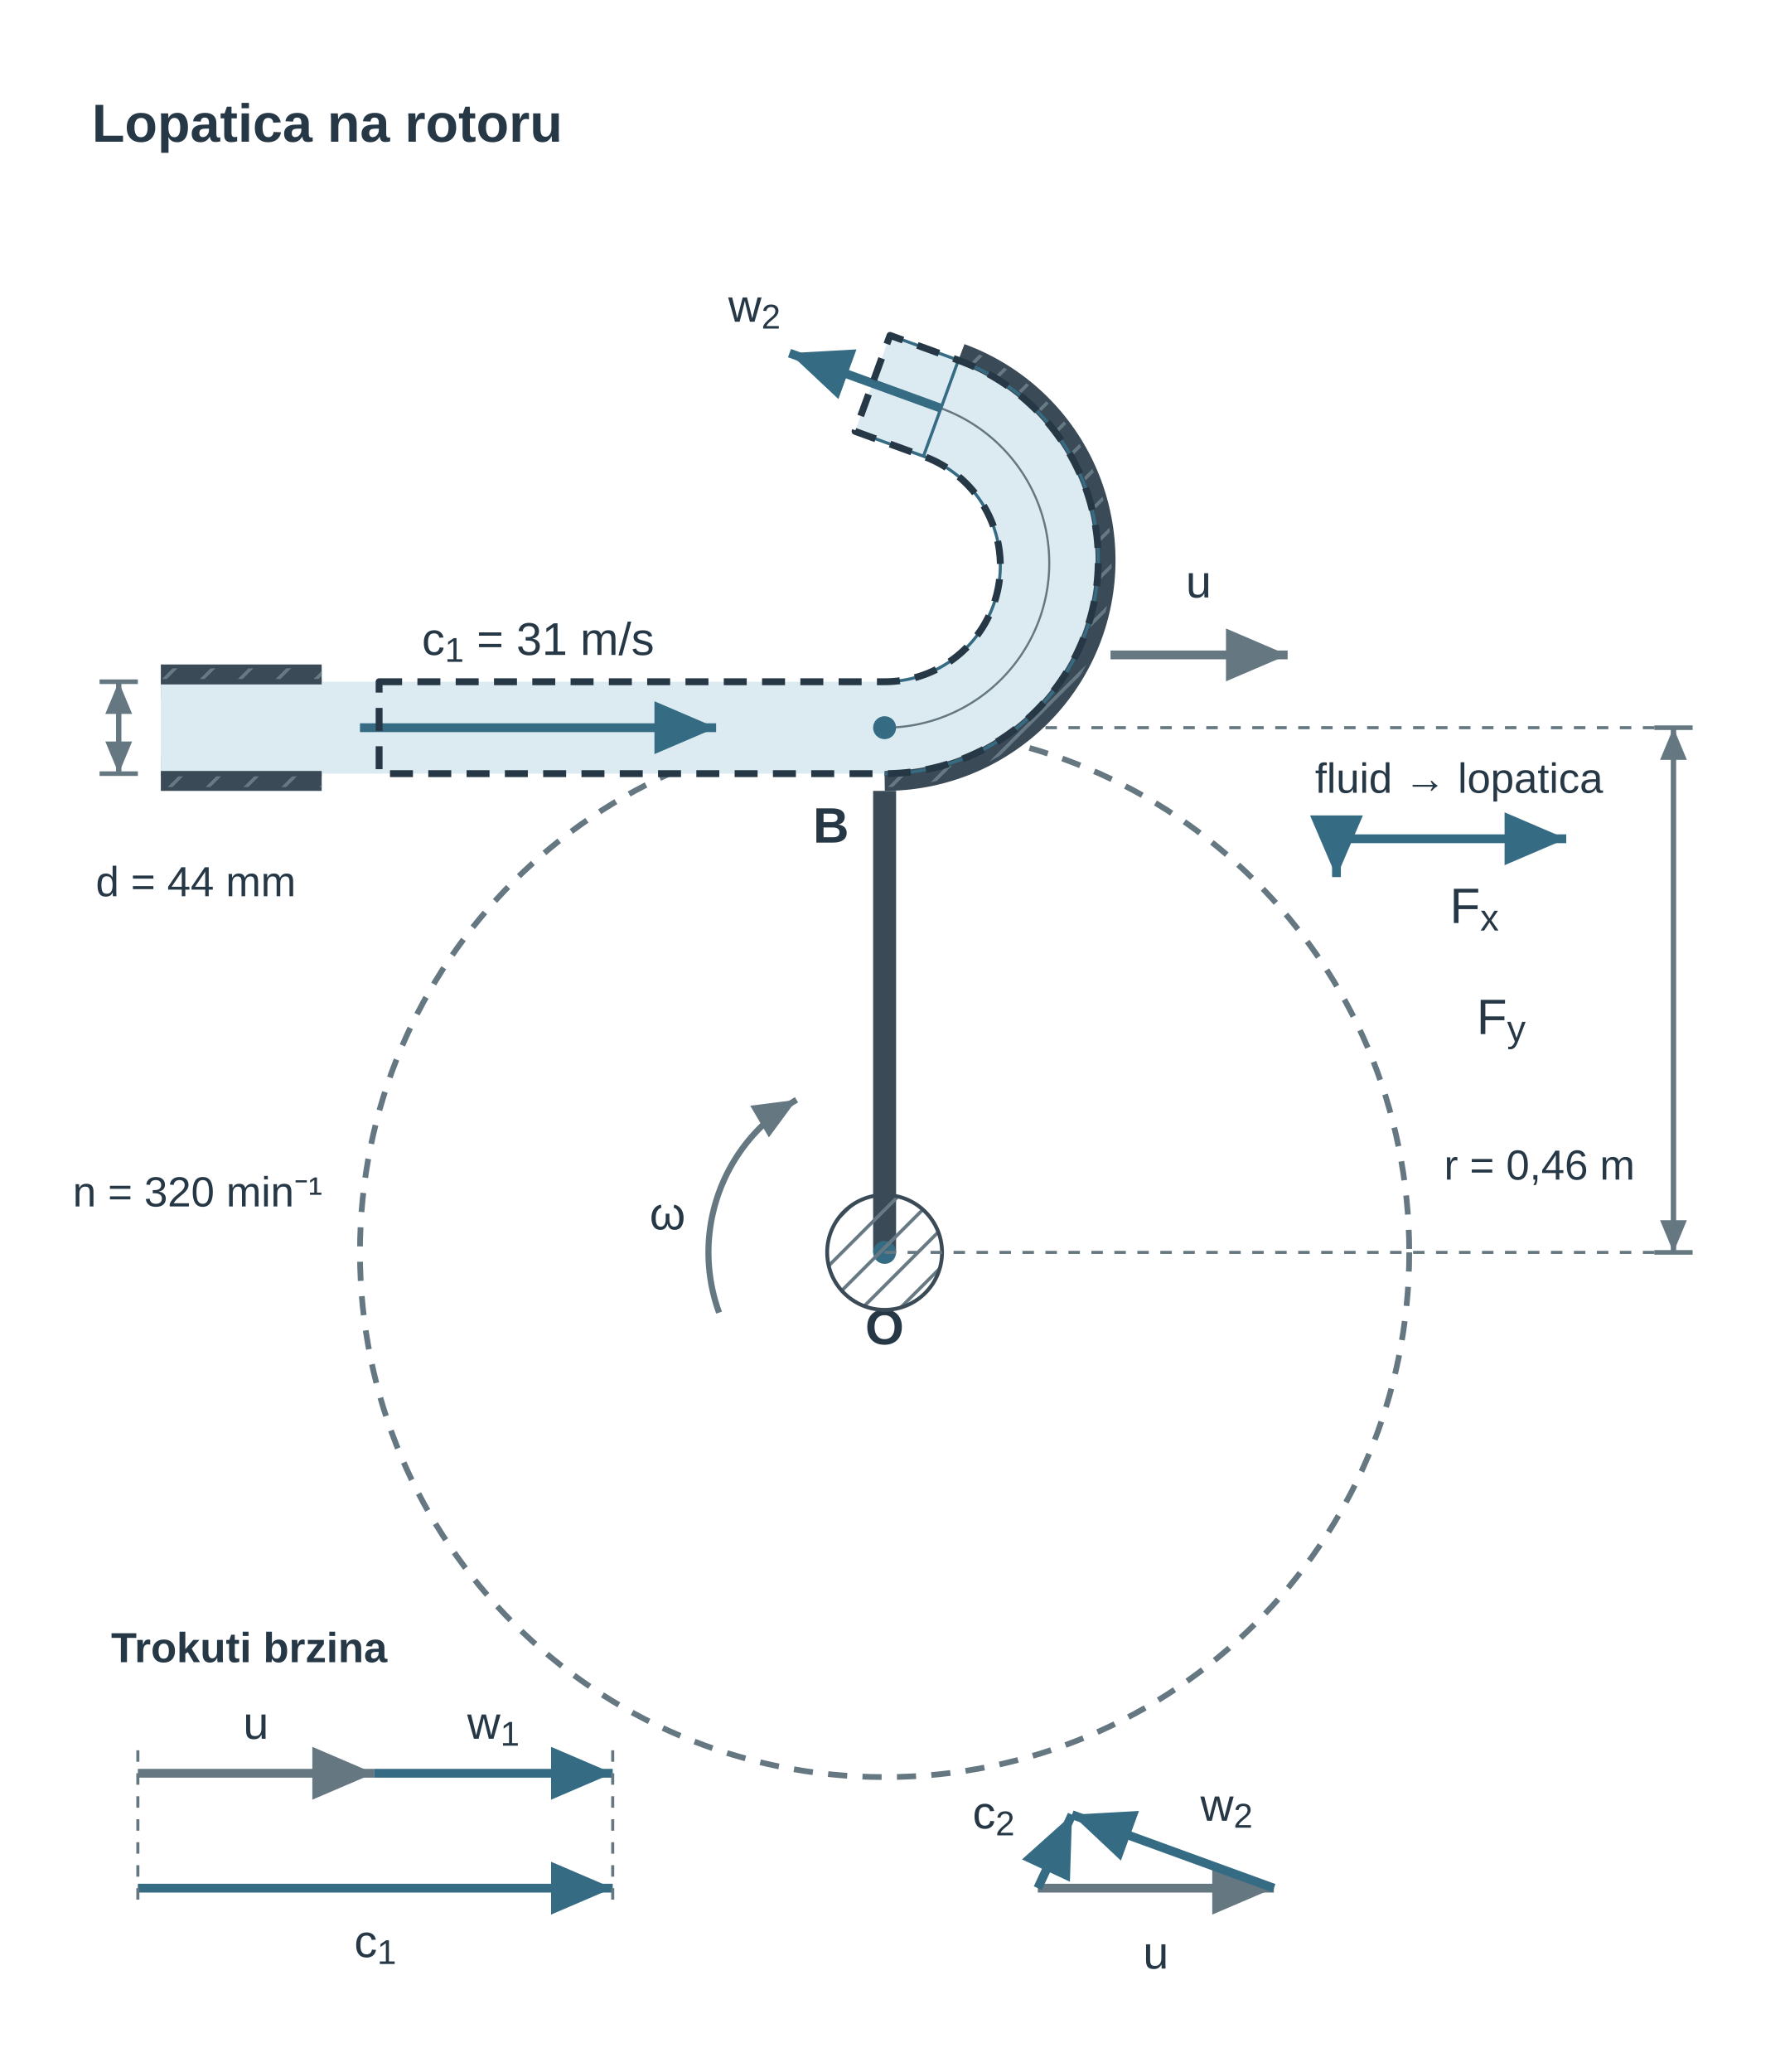
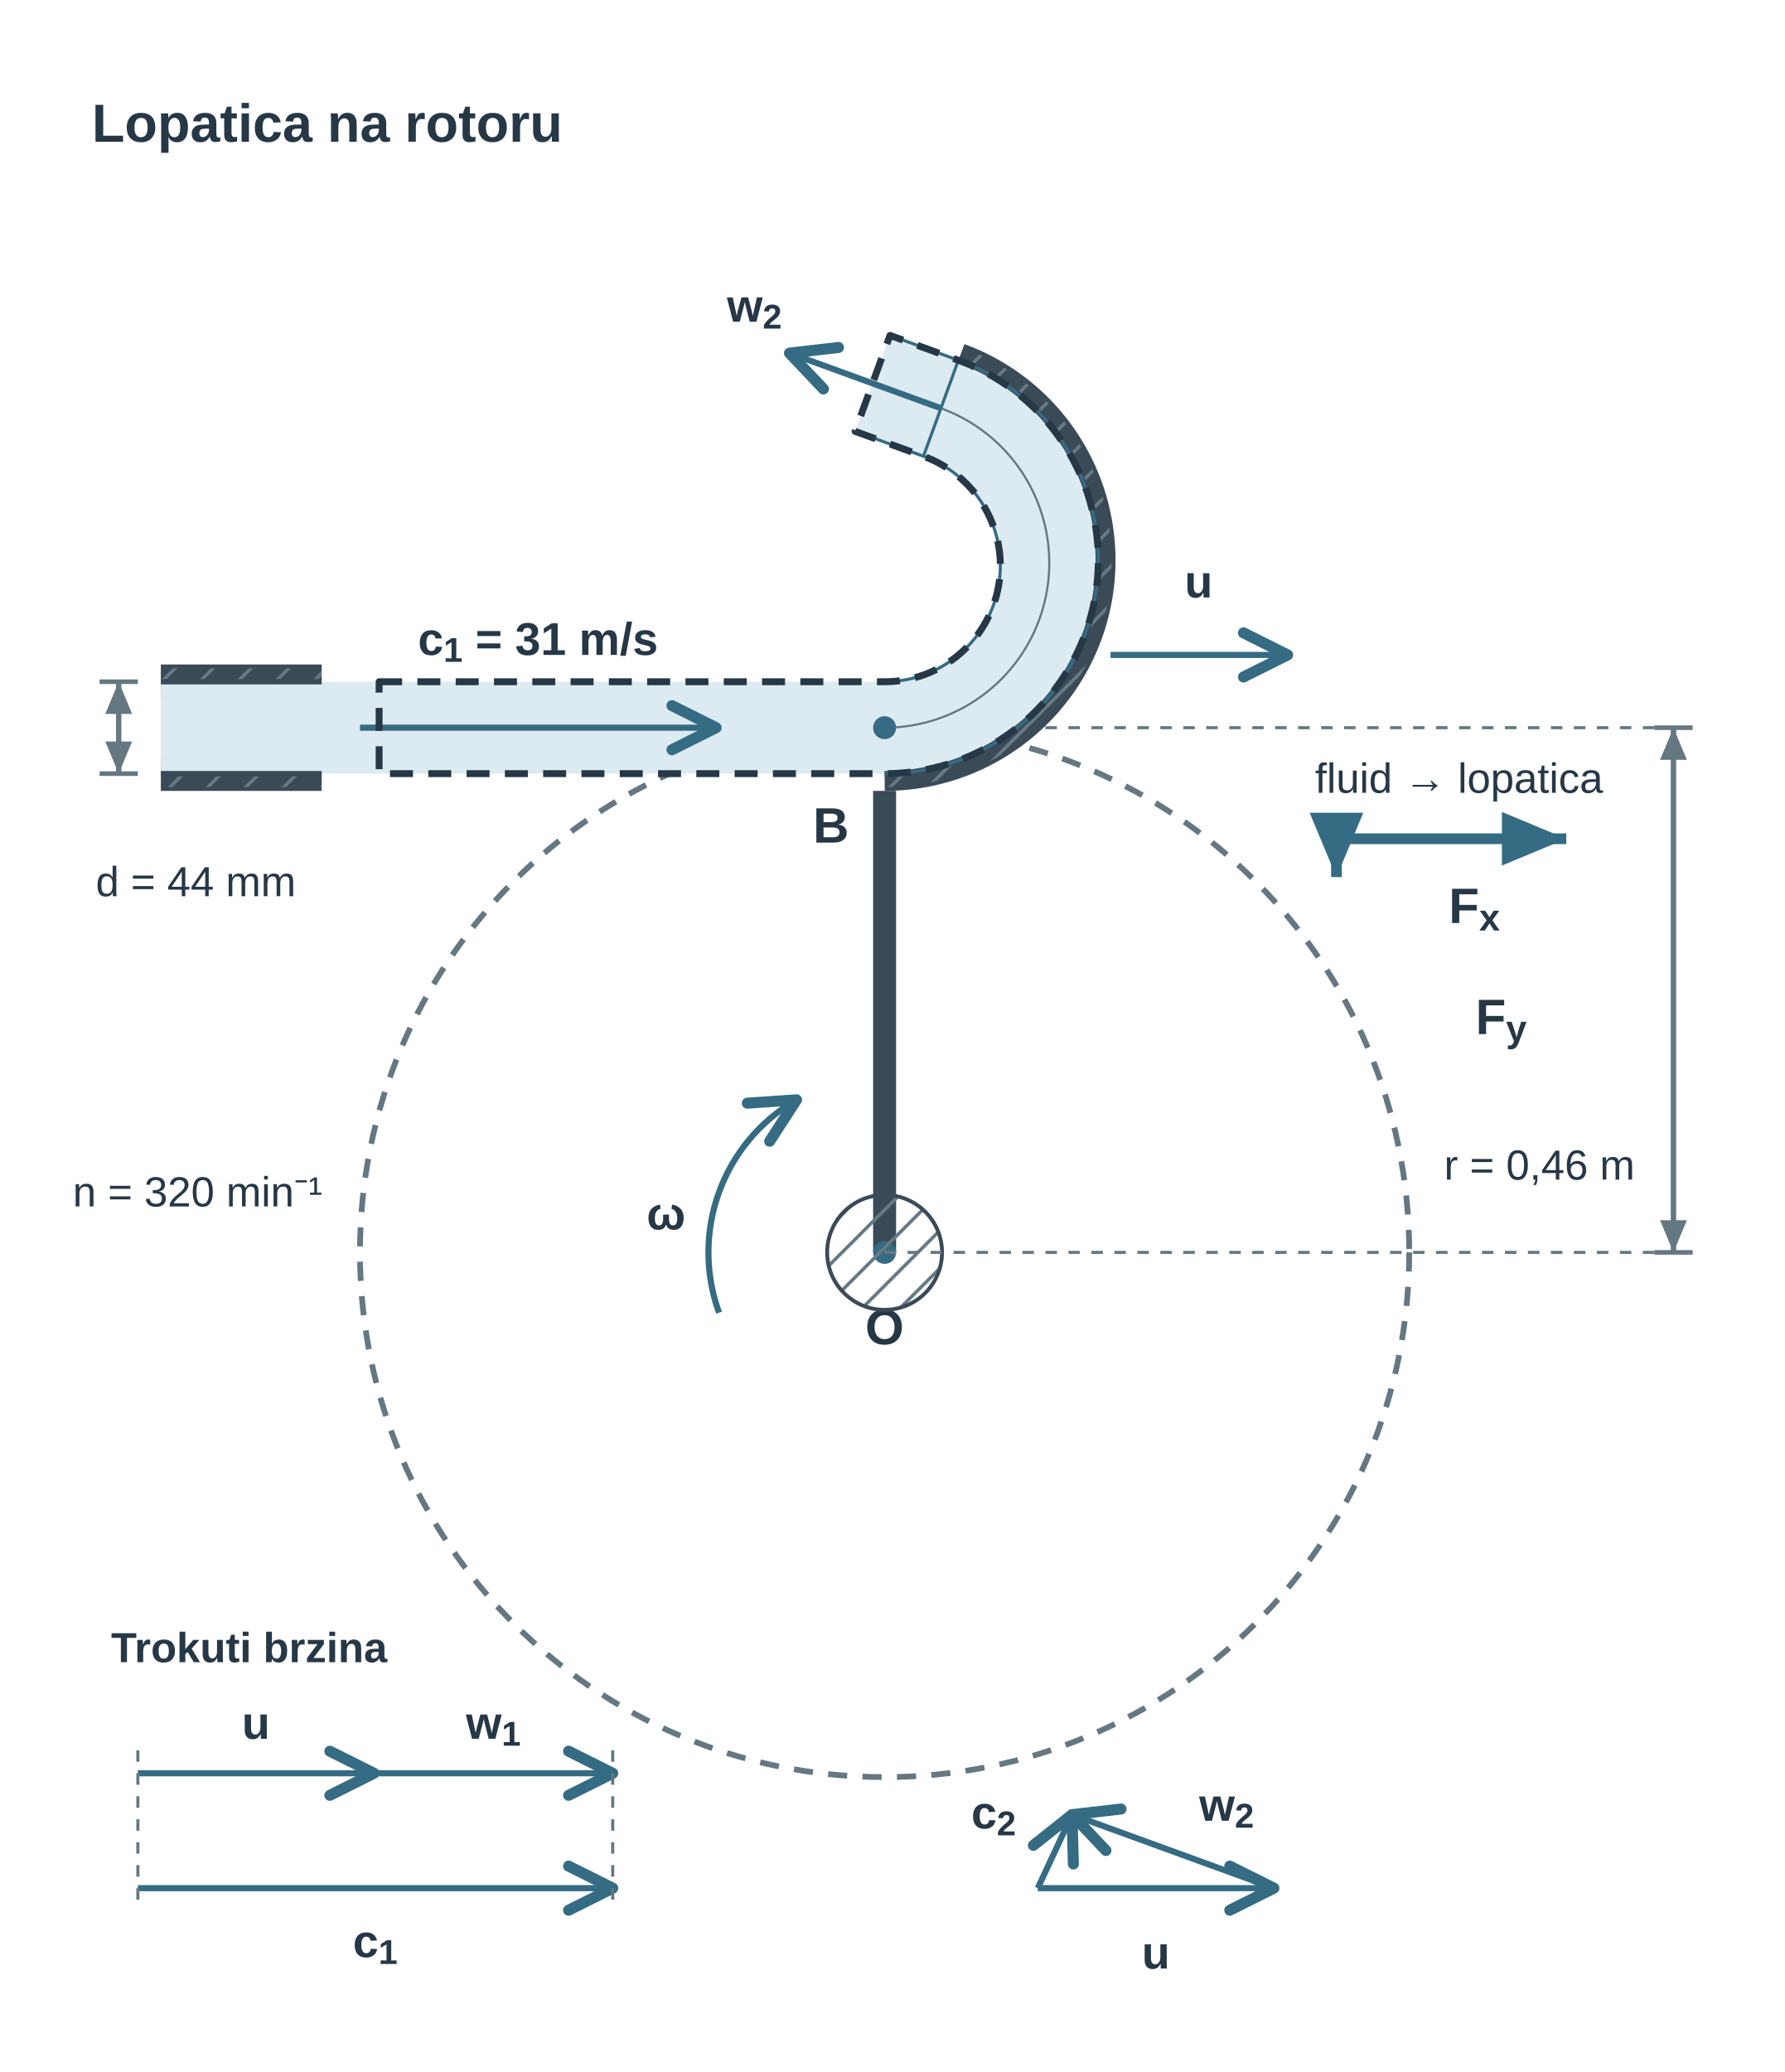
<svg xmlns="http://www.w3.org/2000/svg" viewBox="0 0 466 541" role="img" aria-labelledby="u14p5_title u14p5_desc" preserveAspectRatio="xMidYMid meet" style="display:block;width:100%;max-width:466px;height:auto;">
  <defs>
+     <marker id="u14p5_vopen" viewBox="0 0 10 10" refX="9" refY="5" markerWidth="9" markerHeight="9" orient="auto-start-reverse">
+       <path d="M1,1 L9,5 L1,9" fill="none" stroke="#356b83" stroke-width="2" stroke-linecap="round" stroke-linejoin="round" />
+     </marker>
    <pattern id="u14p5_hatch" width="7" height="7" patternUnits="userSpaceOnUse" patternTransform="rotate(45)">
      <line x1="0" y1="0" x2="0" y2="7" stroke="#657781" stroke-width="1.8" />
    </pattern>
    <marker id="u14p5_v" markerWidth="7" markerHeight="6" refX="7" refY="3" orient="auto">
      <path d="M0 0 L7 3 L0 6 Z" fill="#356b83" />
    </marker>
    <marker id="u14p5_dim" markerWidth="6" markerHeight="5" refX="6" refY="2.5" orient="auto-start-reverse">
      <path d="M0 0 L6 2.5 L0 5 Z" fill="#657781" />
    </marker>
    <marker id="u14p5_dimSmall" markerWidth="3" markerHeight="3" refX="3" refY="1.5" orient="auto-start-reverse">
      <path d="M0 0 L3 1.5 L0 3 Z" fill="#356b83" />
    </marker>
-     <marker id="u14p5_forceMarker" markerWidth="7" markerHeight="6" refX="7" refY="3" orient="auto">
-       <path d="M0 0 L7 3 L0 6 Z" fill="#356b83" />
+     <marker id="u14p5_forceMarker" markerWidth="6" markerHeight="5" refX="6" refY="2.5" orient="auto">
+       <path d="M0 0 L6 2.5 L0 5 Z" fill="#356b83" />
    </marker>
    <marker id="u14p5_pressureMarker" markerWidth="7" markerHeight="6" refX="7" refY="3" orient="auto">
      <path d="M0 0 L7 3 L0 6 Z" fill="#356b83" />
    </marker>
    <marker id="u14p5_reactionMarker" markerWidth="7" markerHeight="6" refX="7" refY="3" orient="auto">
      <path d="M0 0 L7 3 L0 6 Z" fill="#356b83" />
    </marker>
    <marker id="u14p5_axisMarker" markerWidth="7" markerHeight="6" refX="7" refY="3" orient="auto">
      <path d="M0 0 L7 3 L0 6 Z" fill="#3a4a56" />
    </marker>
    <marker id="u14p5_motionMarker" markerWidth="7" markerHeight="6" refX="7" refY="3" orient="auto">
      <path d="M0 0 L7 3 L0 6 Z" fill="#657781" />
    </marker>
  </defs>
  <g id="u14p5_title-scene-1" transform="translate(-11 -7)">
    <g font-family="Arial, Liberation Sans, sans-serif" fill="#3a4a56">
      <text x="35" y="44" font-size="14" fill="#263746" text-anchor="start" font-weight="700">Lopatica na rotoru</text>
      <circle id="u14p5_orbit" cx="242" cy="334" r="137" fill="none" stroke="#657781" stroke-width="1.5" stroke-dasharray="5 4" />
      <line id="u14p5_spoke" x1="242" y1="334" x2="242" y2="213.5" stroke="#3a4a56" stroke-width="6" />
      <path id="u14p5_flowouter0" d="M53 185.0 H95" fill="none" stroke="#3a4a56" stroke-width="9" stroke-linecap="butt" stroke-linejoin="round" />
      <path d="M53 185.0 H95" fill="none" stroke="url(#u14p5_hatch)" stroke-width="7" stroke-linecap="butt" stroke-linejoin="round" />
      <path id="u14p5_flowouter1" d="M53 209.0 H95" fill="none" stroke="#3a4a56" stroke-width="9" stroke-linecap="butt" stroke-linejoin="round" />
      <path d="M53 209.0 H95" fill="none" stroke="url(#u14p5_hatch)" stroke-width="7" stroke-linecap="butt" stroke-linejoin="round" />
      <path id="u14p5_flowouter2" d="M242 209 L243.28 208.985 L244.559 208.942 L245.837 208.868 L247.113 208.766 L248.386 208.635 L249.656 208.474 L250.922 208.285 L252.183 208.066 L253.44 207.819 L254.69 207.543 L255.934 207.238 L257.17 206.905 L258.399 206.544 L259.619 206.154 L260.831 205.737 L262.032 205.292 L263.223 204.819 L264.403 204.319 L265.572 203.792 L266.728 203.238 L267.872 202.658 L269.002 202.051 L270.118 201.418 L271.219 200.76 L272.305 200.077 L273.375 199.368 L274.429 198.635 L275.466 197.878 L276.486 197.097 L277.487 196.292 L278.47 195.464 L279.434 194.614 L280.378 193.741 L281.302 192.847 L282.205 191.931 L283.087 190.995 L283.947 190.038 L284.786 189.061 L285.601 188.065 L286.394 187.05 L287.163 186.017 L287.909 184.966 L288.629 183.897 L289.326 182.812 L289.997 181.711 L290.642 180.594 L291.262 179.462 L291.856 178.316 L292.422 177.156 L292.962 175.983 L293.475 174.797 L293.96 173.6 L294.418 172.391 L294.847 171.171 L295.248 169.942 L295.621 168.703 L295.965 167.455 L296.279 166.199 L296.565 164.936 L296.821 163.666 L297.048 162.391 L297.244 161.11 L297.411 159.824 L297.548 158.534 L297.655 157.242 L297.732 155.946 L297.779 154.649 L297.795 153.351 L297.782 152.052 L297.737 150.754 L297.663 149.456 L297.558 148.161 L297.423 146.867 L297.258 145.577 L297.062 144.291 L296.836 143.009 L296.581 141.733 L296.295 140.463 L295.98 139.199 L295.636 137.943 L295.261 136.694 L294.858 135.455 L294.426 134.225 L293.964 133.005 L293.474 131.796 L292.956 130.599 L292.41 129.413 L291.836 128.241 L291.234 127.082 L290.606 125.938 L289.95 124.808 L289.268 123.693 L288.56 122.595 L287.826 121.514 L287.066 120.449 L286.282 119.403 L285.473 118.375 L284.64 117.367 L283.783 116.378 L282.904 115.409 L282.001 114.462 L281.076 113.535 L280.13 112.631 L279.162 111.749 L278.174 110.89 L277.165 110.054 L276.137 109.243 L275.09 108.456 L274.025 107.693 L272.941 106.956 L271.841 106.245 L270.724 105.56 L269.591 104.901 L268.442 104.269 L267.279 103.665 L266.102 103.088 L264.912 102.539 L263.709 102.019 L262.494 101.527 L261.267 101.064" fill="none" stroke="#3a4a56" stroke-width="9" stroke-linecap="butt" stroke-linejoin="round" />
      <path d="M242 209 L243.28 208.985 L244.559 208.942 L245.837 208.868 L247.113 208.766 L248.386 208.635 L249.656 208.474 L250.922 208.285 L252.183 208.066 L253.44 207.819 L254.69 207.543 L255.934 207.238 L257.17 206.905 L258.399 206.544 L259.619 206.154 L260.831 205.737 L262.032 205.292 L263.223 204.819 L264.403 204.319 L265.572 203.792 L266.728 203.238 L267.872 202.658 L269.002 202.051 L270.118 201.418 L271.219 200.76 L272.305 200.077 L273.375 199.368 L274.429 198.635 L275.466 197.878 L276.486 197.097 L277.487 196.292 L278.47 195.464 L279.434 194.614 L280.378 193.741 L281.302 192.847 L282.205 191.931 L283.087 190.995 L283.947 190.038 L284.786 189.061 L285.601 188.065 L286.394 187.05 L287.163 186.017 L287.909 184.966 L288.629 183.897 L289.326 182.812 L289.997 181.711 L290.642 180.594 L291.262 179.462 L291.856 178.316 L292.422 177.156 L292.962 175.983 L293.475 174.797 L293.96 173.6 L294.418 172.391 L294.847 171.171 L295.248 169.942 L295.621 168.703 L295.965 167.455 L296.279 166.199 L296.565 164.936 L296.821 163.666 L297.048 162.391 L297.244 161.11 L297.411 159.824 L297.548 158.534 L297.655 157.242 L297.732 155.946 L297.779 154.649 L297.795 153.351 L297.782 152.052 L297.737 150.754 L297.663 149.456 L297.558 148.161 L297.423 146.867 L297.258 145.577 L297.062 144.291 L296.836 143.009 L296.581 141.733 L296.295 140.463 L295.98 139.199 L295.636 137.943 L295.261 136.694 L294.858 135.455 L294.426 134.225 L293.964 133.005 L293.474 131.796 L292.956 130.599 L292.41 129.413 L291.836 128.241 L291.234 127.082 L290.606 125.938 L289.95 124.808 L289.268 123.693 L288.56 122.595 L287.826 121.514 L287.066 120.449 L286.282 119.403 L285.473 118.375 L284.64 117.367 L283.783 116.378 L282.904 115.409 L282.001 114.462 L281.076 113.535 L280.13 112.631 L279.162 111.749 L278.174 110.89 L277.165 110.054 L276.137 109.243 L275.09 108.456 L274.025 107.693 L272.941 106.956 L271.841 106.245 L270.724 105.56 L269.591 104.901 L268.442 104.269 L267.279 103.665 L266.102 103.088 L264.912 102.539 L263.709 102.019 L262.494 101.527 L261.267 101.064" fill="none" stroke="url(#u14p5_hatch)" stroke-width="7" stroke-linecap="butt" stroke-linejoin="round" />
      <path id="u14p5_flowfluid" d="M53 185 L242 185 L242.721 184.991 L243.442 184.965 L244.162 184.922 L244.881 184.861 L245.598 184.784 L246.313 184.689 L247.025 184.577 L247.735 184.448 L248.441 184.302 L249.143 184.139 L249.841 183.959 L250.534 183.763 L251.223 183.551 L251.906 183.322 L252.583 183.077 L253.254 182.816 L253.918 182.539 L254.576 182.246 L255.226 181.938 L255.868 181.614 L256.503 181.276 L257.129 180.922 L257.746 180.554 L258.354 180.172 L258.953 179.775 L259.541 179.365 L260.12 178.94 L260.688 178.503 L261.246 178.052 L261.793 177.588 L262.328 177.111 L262.851 176.623 L263.363 176.122 L263.862 175.609 L264.349 175.085 L264.823 174.55 L265.285 174.005 L265.733 173.448 L266.168 172.882 L266.589 172.305 L266.996 171.72 L267.389 171.125 L267.767 170.521 L268.132 169.909 L268.481 169.289 L268.816 168.661 L269.136 168.026 L269.441 167.384 L269.73 166.735 L270.004 166.08 L270.263 165.419 L270.505 164.752 L270.732 164.081 L270.944 163.404 L271.139 162.724 L271.318 162.039 L271.481 161.35 L271.628 160.659 L271.758 159.964 L271.873 159.267 L271.971 158.568 L272.052 157.868 L272.117 157.165 L272.166 156.462 L272.199 155.759 L272.215 155.055 L272.215 154.352 L272.199 153.649 L272.166 152.947 L272.117 152.246 L272.052 151.547 L271.971 150.85 L271.874 150.155 L271.76 149.464 L271.631 148.775 L271.487 148.09 L271.326 147.409 L271.15 146.732 L270.958 146.06 L270.752 145.392 L270.529 144.73 L270.292 144.074 L270.04 143.423 L269.773 142.779 L269.492 142.141 L269.196 141.51 L268.886 140.887 L268.562 140.271 L268.224 139.663 L267.873 139.062 L267.507 138.471 L267.129 137.888 L266.737 137.314 L266.333 136.75 L265.916 136.195 L265.487 135.65 L265.045 135.115 L264.592 134.591 L264.127 134.077 L263.651 133.574 L263.163 133.082 L262.664 132.601 L262.155 132.132 L261.636 131.675 L261.106 131.23 L260.567 130.797 L260.018 130.377 L259.46 129.969 L258.892 129.574 L258.317 129.192 L257.732 128.823 L257.14 128.468 L256.54 128.126 L255.932 127.797 L255.317 127.483 L254.696 127.182 L254.068 126.896 L253.433 126.624 L252.793 126.366 L252.147 126.122 L234.292 119.624 L243.413 94.566 L261.267 101.064 L262.494 101.527 L263.709 102.019 L264.912 102.539 L266.102 103.088 L267.279 103.665 L268.442 104.269 L269.591 104.901 L270.724 105.56 L271.841 106.245 L272.941 106.956 L274.025 107.693 L275.09 108.456 L276.137 109.243 L277.165 110.054 L278.174 110.89 L279.162 111.749 L280.13 112.631 L281.076 113.535 L282.001 114.462 L282.904 115.409 L283.783 116.378 L284.64 117.367 L285.473 118.375 L286.282 119.403 L287.066 120.449 L287.826 121.514 L288.56 122.595 L289.268 123.693 L289.95 124.808 L290.606 125.938 L291.234 127.082 L291.836 128.241 L292.41 129.413 L292.956 130.599 L293.474 131.796 L293.964 133.005 L294.426 134.225 L294.858 135.455 L295.261 136.694 L295.636 137.943 L295.98 139.199 L296.295 140.463 L296.581 141.733 L296.836 143.009 L297.062 144.291 L297.258 145.577 L297.423 146.867 L297.558 148.161 L297.663 149.456 L297.737 150.754 L297.782 152.052 L297.795 153.351 L297.779 154.649 L297.732 155.946 L297.655 157.242 L297.548 158.534 L297.411 159.824 L297.244 161.11 L297.048 162.391 L296.821 163.666 L296.565 164.936 L296.279 166.199 L295.965 167.455 L295.621 168.703 L295.248 169.942 L294.847 171.171 L294.418 172.391 L293.96 173.6 L293.475 174.797 L292.962 175.983 L292.422 177.156 L291.856 178.316 L291.262 179.462 L290.642 180.594 L289.997 181.711 L289.326 182.812 L288.629 183.897 L287.909 184.966 L287.163 186.017 L286.394 187.05 L285.601 188.065 L284.786 189.061 L283.947 190.038 L283.087 190.995 L282.205 191.931 L281.302 192.847 L280.378 193.741 L279.434 194.614 L278.47 195.464 L277.487 196.292 L276.486 197.097 L275.466 197.878 L274.429 198.635 L273.375 199.368 L272.305 200.077 L271.219 200.76 L270.118 201.418 L269.002 202.051 L267.872 202.658 L266.728 203.238 L265.572 203.792 L264.403 204.319 L263.223 204.819 L262.032 205.292 L260.831 205.737 L259.619 206.154 L258.399 206.544 L257.17 206.905 L255.934 207.238 L254.69 207.543 L253.44 207.819 L252.183 208.066 L250.922 208.285 L249.656 208.474 L248.386 208.635 L247.113 208.766 L245.837 208.868 L244.559 208.942 L243.28 208.985 L242 209 L53 209 Z" fill="#dcebf1" stroke="none" stroke-width="1.8" />
      <path id="u14p5_flowwall0" d="M53 185.0 H95" fill="none" stroke="#3a4a56" stroke-width="1.4" />
      <path id="u14p5_flowwall1" d="M53 209.0 H95" fill="none" stroke="#3a4a56" stroke-width="1.4" />
      <path id="u14p5_flowwall2" d="M242 209 L243.28 208.985 L244.559 208.942 L245.837 208.868 L247.113 208.766 L248.386 208.635 L249.656 208.474 L250.922 208.285 L252.183 208.066 L253.44 207.819 L254.69 207.543 L255.934 207.238 L257.17 206.905 L258.399 206.544 L259.619 206.154 L260.831 205.737 L262.032 205.292 L263.223 204.819 L264.403 204.319 L265.572 203.792 L266.728 203.238 L267.872 202.658 L269.002 202.051 L270.118 201.418 L271.219 200.76 L272.305 200.077 L273.375 199.368 L274.429 198.635 L275.466 197.878 L276.486 197.097 L277.487 196.292 L278.47 195.464 L279.434 194.614 L280.378 193.741 L281.302 192.847 L282.205 191.931 L283.087 190.995 L283.947 190.038 L284.786 189.061 L285.601 188.065 L286.394 187.05 L287.163 186.017 L287.909 184.966 L288.629 183.897 L289.326 182.812 L289.997 181.711 L290.642 180.594 L291.262 179.462 L291.856 178.316 L292.422 177.156 L292.962 175.983 L293.475 174.797 L293.96 173.6 L294.418 172.391 L294.847 171.171 L295.248 169.942 L295.621 168.703 L295.965 167.455 L296.279 166.199 L296.565 164.936 L296.821 163.666 L297.048 162.391 L297.244 161.11 L297.411 159.824 L297.548 158.534 L297.655 157.242 L297.732 155.946 L297.779 154.649 L297.795 153.351 L297.782 152.052 L297.737 150.754 L297.663 149.456 L297.558 148.161 L297.423 146.867 L297.258 145.577 L297.062 144.291 L296.836 143.009 L296.581 141.733 L296.295 140.463 L295.98 139.199 L295.636 137.943 L295.261 136.694 L294.858 135.455 L294.426 134.225 L293.964 133.005 L293.474 131.796 L292.956 130.599 L292.41 129.413 L291.836 128.241 L291.234 127.082 L290.606 125.938 L289.95 124.808 L289.268 123.693 L288.56 122.595 L287.826 121.514 L287.066 120.449 L286.282 119.403 L285.473 118.375 L284.64 117.367 L283.783 116.378 L282.904 115.409 L282.001 114.462 L281.076 113.535 L280.13 112.631 L279.162 111.749 L278.174 110.89 L277.165 110.054 L276.137 109.243 L275.09 108.456 L274.025 107.693 L272.941 106.956 L271.841 106.245 L270.724 105.56 L269.591 104.901 L268.442 104.269 L267.279 103.665 L266.102 103.088 L264.912 102.539 L263.709 102.019 L262.494 101.527 L261.267 101.064" fill="none" stroke="#3a4a56" stroke-width="1.4" />
      <path id="u14p5_flowfreeEdge" d="M242 185 L242.721 184.991 L243.442 184.965 L244.162 184.922 L244.881 184.861 L245.598 184.784 L246.313 184.689 L247.025 184.577 L247.735 184.448 L248.441 184.302 L249.143 184.139 L249.841 183.959 L250.534 183.763 L251.223 183.551 L251.906 183.322 L252.583 183.077 L253.254 182.816 L253.918 182.539 L254.576 182.246 L255.226 181.938 L255.868 181.614 L256.503 181.276 L257.129 180.922 L257.746 180.554 L258.354 180.172 L258.953 179.775 L259.541 179.365 L260.12 178.94 L260.688 178.503 L261.246 178.052 L261.793 177.588 L262.328 177.111 L262.851 176.623 L263.363 176.122 L263.862 175.609 L264.349 175.085 L264.823 174.55 L265.285 174.005 L265.733 173.448 L266.168 172.882 L266.589 172.305 L266.996 171.72 L267.389 171.125 L267.767 170.521 L268.132 169.909 L268.481 169.289 L268.816 168.661 L269.136 168.026 L269.441 167.384 L269.73 166.735 L270.004 166.08 L270.263 165.419 L270.505 164.752 L270.732 164.081 L270.944 163.404 L271.139 162.724 L271.318 162.039 L271.481 161.35 L271.628 160.659 L271.758 159.964 L271.873 159.267 L271.971 158.568 L272.052 157.868 L272.117 157.165 L272.166 156.462 L272.199 155.759 L272.215 155.055 L272.215 154.352 L272.199 153.649 L272.166 152.947 L272.117 152.246 L272.052 151.547 L271.971 150.85 L271.874 150.155 L271.76 149.464 L271.631 148.775 L271.487 148.09 L271.326 147.409 L271.15 146.732 L270.958 146.06 L270.752 145.392 L270.529 144.73 L270.292 144.074 L270.04 143.423 L269.773 142.779 L269.492 142.141 L269.196 141.51 L268.886 140.887 L268.562 140.271 L268.224 139.663 L267.873 139.062 L267.507 138.471 L267.129 137.888 L266.737 137.314 L266.333 136.75 L265.916 136.195 L265.487 135.65 L265.045 135.115 L264.592 134.591 L264.127 134.077 L263.651 133.574 L263.163 133.082 L262.664 132.601 L262.155 132.132 L261.636 131.675 L261.106 131.23 L260.567 130.797 L260.018 130.377 L259.46 129.969 L258.892 129.574 L258.317 129.192 L257.732 128.823 L257.14 128.468 L256.54 128.126 L255.932 127.797 L255.317 127.483 L254.696 127.182 L254.068 126.896 L253.433 126.624 L252.793 126.366 L252.147 126.122 L234.292 119.624" fill="none" stroke="#356b83" stroke-width="0.8" />
      <path id="u14p5_flowouterEdge" d="M242 209 L243.28 208.985 L244.559 208.942 L245.837 208.868 L247.113 208.766 L248.386 208.635 L249.656 208.474 L250.922 208.285 L252.183 208.066 L253.44 207.819 L254.69 207.543 L255.934 207.238 L257.17 206.905 L258.399 206.544 L259.619 206.154 L260.831 205.737 L262.032 205.292 L263.223 204.819 L264.403 204.319 L265.572 203.792 L266.728 203.238 L267.872 202.658 L269.002 202.051 L270.118 201.418 L271.219 200.76 L272.305 200.077 L273.375 199.368 L274.429 198.635 L275.466 197.878 L276.486 197.097 L277.487 196.292 L278.47 195.464 L279.434 194.614 L280.378 193.741 L281.302 192.847 L282.205 191.931 L283.087 190.995 L283.947 190.038 L284.786 189.061 L285.601 188.065 L286.394 187.05 L287.163 186.017 L287.909 184.966 L288.629 183.897 L289.326 182.812 L289.997 181.711 L290.642 180.594 L291.262 179.462 L291.856 178.316 L292.422 177.156 L292.962 175.983 L293.475 174.797 L293.96 173.6 L294.418 172.391 L294.847 171.171 L295.248 169.942 L295.621 168.703 L295.965 167.455 L296.279 166.199 L296.565 164.936 L296.821 163.666 L297.048 162.391 L297.244 161.11 L297.411 159.824 L297.548 158.534 L297.655 157.242 L297.732 155.946 L297.779 154.649 L297.795 153.351 L297.782 152.052 L297.737 150.754 L297.663 149.456 L297.558 148.161 L297.423 146.867 L297.258 145.577 L297.062 144.291 L296.836 143.009 L296.581 141.733 L296.295 140.463 L295.98 139.199 L295.636 137.943 L295.261 136.694 L294.858 135.455 L294.426 134.225 L293.964 133.005 L293.474 131.796 L292.956 130.599 L292.41 129.413 L291.836 128.241 L291.234 127.082 L290.606 125.938 L289.95 124.808 L289.268 123.693 L288.56 122.595 L287.826 121.514 L287.066 120.449 L286.282 119.403 L285.473 118.375 L284.64 117.367 L283.783 116.378 L282.904 115.409 L282.001 114.462 L281.076 113.535 L280.13 112.631 L279.162 111.749 L278.174 110.89 L277.165 110.054 L276.137 109.243 L275.09 108.456 L274.025 107.693 L272.941 106.956 L271.841 106.245 L270.724 105.56 L269.591 104.901 L268.442 104.269 L267.279 103.665 L266.102 103.088 L264.912 102.539 L263.709 102.019 L262.494 101.527 L261.267 101.064 L243.413 94.566" fill="none" stroke="#356b83" stroke-width="0.8" />
      <path id="u14p5_flowcenterline" d="M242 197 L243.001 196.988 L244.001 196.953 L245 196.895 L245.997 196.814 L246.992 196.709 L247.984 196.582 L248.974 196.431 L249.959 196.257 L250.94 196.06 L251.916 195.841 L252.887 195.599 L253.852 195.334 L254.811 195.047 L255.763 194.738 L256.707 194.407 L257.643 194.054 L258.571 193.679 L259.49 193.282 L260.399 192.865 L261.298 192.426 L262.187 191.967 L263.065 191.487 L263.932 190.986 L264.787 190.466 L265.629 189.926 L266.458 189.366 L267.275 188.788 L268.077 188.19 L268.866 187.574 L269.64 186.94 L270.399 186.288 L271.142 185.618 L271.87 184.932 L272.582 184.228 L273.277 183.508 L273.955 182.773 L274.616 182.021 L275.259 181.255 L275.884 180.473 L276.491 179.678 L277.079 178.868 L277.649 178.045 L278.198 177.209 L278.729 176.361 L279.239 175.5 L279.729 174.628 L280.199 173.744 L280.648 172.85 L281.076 171.946 L281.483 171.031 L281.869 170.108 L282.233 169.176 L282.575 168.236 L282.895 167.288 L283.194 166.333 L283.469 165.371 L283.723 164.403 L283.953 163.429 L284.162 162.45 L284.347 161.467 L284.509 160.479 L284.648 159.489 L284.764 158.495 L284.857 157.498 L284.927 156.5 L284.974 155.501 L284.997 154.5 L284.997 153.5 L284.974 152.499 L284.927 151.5 L284.857 150.502 L284.764 149.505 L284.648 148.511 L284.509 147.521 L284.347 146.533 L284.162 145.55 L283.953 144.571 L283.723 143.597 L283.469 142.629 L283.194 141.667 L282.895 140.712 L282.575 139.764 L282.233 138.824 L281.869 137.892 L281.483 136.969 L281.076 136.054 L280.648 135.15 L280.199 134.256 L279.729 133.372 L279.239 132.5 L278.729 131.639 L278.198 130.791 L277.649 129.955 L277.079 129.132 L276.491 128.322 L275.884 127.527 L275.259 126.745 L274.616 125.979 L273.955 125.227 L273.277 124.492 L272.582 123.772 L271.87 123.068 L271.142 122.382 L270.399 121.712 L269.64 121.06 L268.866 120.426 L268.077 119.81 L267.275 119.212 L266.458 118.634 L265.629 118.074 L264.787 117.534 L263.932 117.014 L263.065 116.513 L262.187 116.033 L261.298 115.574 L260.399 115.135 L259.49 114.718 L258.571 114.321 L257.643 113.946 L256.707 113.593" fill="none" stroke="#657781" stroke-width="0.55" />
      <path id="u14p5_flowoutletSection" d="M252.147 126.122 L261.267 101.064" fill="none" stroke="#356b83" stroke-width="0.8" />
-       <path id="u14p5_inflow" d="M105 197 L198 197" fill="none" stroke="#356b83" stroke-width="2.3" marker-end="url(#u14p5_pressureMarker)" />
-       <text x="151.5" y="178" font-size="12" fill="#263746" text-anchor="middle">c<tspan baseline-shift="sub" font-size="0.75em">1</tspan> = 31 m/s</text>
-       <path id="u14p5_relativeExit" d="M256.707 113.593 L217.164 99.201" fill="none" stroke="#356b83" stroke-width="2.3" marker-end="url(#u14p5_reactionMarker)" />
-       <text x="208" y="91" font-size="12" fill="#263746" text-anchor="middle">w<tspan baseline-shift="sub" font-size="0.75em">2</tspan>
+       <path id="u14p5_inflow" d="M105 197 L198 197" fill="none" stroke="#356b83" stroke-width="1.6" marker-end="url(#u14p5_vopen)" data-mf1-vector="velocity" />
+       <text x="151.5" y="178" font-size="12" fill="#263746" text-anchor="middle" font-weight="700">c<tspan baseline-shift="sub" font-size="0.75em">1</tspan> = 31 m/s</text>
+       <path id="u14p5_relativeExit" d="M256.707 113.593 L217.164 99.201" fill="none" stroke="#356b83" stroke-width="1.6" marker-end="url(#u14p5_vopen)" data-mf1-vector="velocity" />
+       <text x="208" y="91" font-size="12" fill="#263746" text-anchor="middle" font-weight="700">w<tspan baseline-shift="sub" font-size="0.75em">2</tspan>
      </text>
-       <path id="u14p5_motion" d="M301 178 L347.244 178" fill="none" stroke="#657781" stroke-width="2.3" marker-end="url(#u14p5_motionMarker)" />
-       <text x="324" y="163" font-size="12" fill="#263746" text-anchor="middle">u</text>
-       <path id="u14p5_forceX" d="M360 226 L420 226" fill="none" stroke="#356b83" stroke-width="2.3" marker-end="url(#u14p5_forceMarker)" />
+       <path id="u14p5_motion" d="M301 178 L347.244 178" fill="none" stroke="#356b83" stroke-width="1.6" marker-end="url(#u14p5_vopen)" data-mf1-vector="velocity" />
+       <text x="324" y="163" font-size="12" fill="#263746" text-anchor="middle" font-weight="700">u</text>
+       <path id="u14p5_forceX" d="M360 226 L420 226" fill="none" stroke="#356b83" stroke-width="2.8" marker-end="url(#u14p5_forceMarker)" data-mf1-vector="force" />
      <text x="392" y="214" font-size="11" fill="#263746" text-anchor="middle">fluid → lopatica</text>
-       <text x="396" y="248" font-size="13" fill="#263746" text-anchor="middle">F<tspan baseline-shift="sub" font-size="0.75em">x</tspan>
+       <text x="396" y="248" font-size="13" fill="#263746" text-anchor="middle" font-weight="700">F<tspan baseline-shift="sub" font-size="0.75em">x</tspan>
      </text>
-       <path id="u14p5_forceY" d="M360 226 L360 236.01" fill="none" stroke="#356b83" stroke-width="2.3" marker-end="url(#u14p5_forceMarker)" />
-       <text x="403" y="277" font-size="13" fill="#263746" text-anchor="middle">F<tspan baseline-shift="sub" font-size="0.75em">y</tspan>
+       <path id="u14p5_forceY" d="M360 226 L360 236.01" fill="none" stroke="#356b83" stroke-width="2.8" marker-end="url(#u14p5_forceMarker)" data-mf1-vector="force" />
+       <text x="403" y="277" font-size="13" fill="#263746" text-anchor="middle" font-weight="700">F<tspan baseline-shift="sub" font-size="0.75em">y</tspan>
      </text>
      <circle id="u14p5_axisCenter" cx="242" cy="334" r="3" fill="#356b83" />
      <text x="242" y="358" font-size="13" fill="#263746" text-anchor="middle" font-weight="700">O</text>
      <circle cx="242" cy="334" r="15" fill="url(#u14p5_hatch)" stroke="#3a4a56" />
      <circle id="u14p5_rimPoint" cx="242" cy="197" r="3" fill="#356b83" />
      <text x="228" y="227" font-size="13" fill="#263746" text-anchor="middle" font-weight="700">B</text>
      <line x1="443" y1="197" x2="453" y2="197" stroke="#657781" stroke-width="1.2" />
      <line x1="443" y1="334" x2="453" y2="334" stroke="#657781" stroke-width="1.2" />
-       <path id="u14p5_radius" d="M448 197 L448 334" fill="none" stroke="#657781" stroke-width="1.4" marker-start="url(#u14p5_dim)" marker-end="url(#u14p5_dim)" />
+       <path id="u14p5_radius" d="M448 197 L448 334" fill="none" stroke="#657781" stroke-width="1.4" marker-start="url(#u14p5_dim)" marker-end="url(#u14p5_dim)" data-mf1-role="dimension" />
      <line x1="284" y1="197" x2="448" y2="197" stroke="#657781" stroke-width="0.8" stroke-dasharray="3 3" />
      <line x1="242" y1="334" x2="448" y2="334" stroke="#657781" stroke-width="0.8" stroke-dasharray="3 3" />
      <text x="413" y="315" font-size="11" fill="#263746" text-anchor="middle">r = 0,46 m</text>
-       <path id="u14p5_rotation" d="M198.774 349.733 L198.506 348.976 L198.251 348.215 L198.01 347.449 L197.782 346.679 L197.567 345.906 L197.366 345.128 L197.179 344.348 L197.005 343.564 L196.845 342.777 L196.699 341.988 L196.566 341.196 L196.448 340.402 L196.343 339.606 L196.252 338.808 L196.175 338.009 L196.112 337.209 L196.063 336.407 L196.028 335.605 L196.007 334.803 L196.0 334.0 L196.007 333.197 L196.028 332.395 L196.063 331.593 L196.112 330.791 L196.175 329.991 L196.252 329.192 L196.343 328.394 L196.448 327.598 L196.566 326.804 L196.699 326.012 L196.845 325.223 L197.005 324.436 L197.179 323.652 L197.366 322.872 L197.567 322.094 L197.782 321.321 L198.01 320.551 L198.251 319.785 L198.506 319.024 L198.774 318.267 L199.055 317.515 L199.35 316.768 L199.657 316.026 L199.977 315.29 L200.31 314.56 L200.655 313.835 L201.014 313.116 L201.384 312.404 L201.767 311.699 L202.163 311.0 L202.57 310.308 L202.99 309.624 L203.421 308.947 L203.864 308.277 L204.319 307.615 L204.785 306.962 L205.263 306.317 L205.752 305.68 L206.251 305.051 L206.762 304.432 L207.283 303.821 L207.815 303.22 L208.358 302.628 L208.91 302.046 L209.473 301.473 L210.046 300.91 L210.628 300.358 L211.22 299.815 L211.821 299.283 L212.432 298.762 L213.051 298.251 L213.68 297.752 L214.317 297.263 L214.962 296.785 L215.615 296.319 L216.277 295.864 L216.947 295.421 L217.624 294.99 L218.308 294.57 L219 294.163" fill="none" stroke="#657781" stroke-width="1.6" marker-end="url(#u14p5_motionMarker)" />
+       <path id="u14p5_rotation" d="M198.774 349.733 L198.506 348.976 L198.251 348.215 L198.01 347.449 L197.782 346.679 L197.567 345.906 L197.366 345.128 L197.179 344.348 L197.005 343.564 L196.845 342.777 L196.699 341.988 L196.566 341.196 L196.448 340.402 L196.343 339.606 L196.252 338.808 L196.175 338.009 L196.112 337.209 L196.063 336.407 L196.028 335.605 L196.007 334.803 L196.0 334.0 L196.007 333.197 L196.028 332.395 L196.063 331.593 L196.112 330.791 L196.175 329.991 L196.252 329.192 L196.343 328.394 L196.448 327.598 L196.566 326.804 L196.699 326.012 L196.845 325.223 L197.005 324.436 L197.179 323.652 L197.366 322.872 L197.567 322.094 L197.782 321.321 L198.01 320.551 L198.251 319.785 L198.506 319.024 L198.774 318.267 L199.055 317.515 L199.35 316.768 L199.657 316.026 L199.977 315.29 L200.31 314.56 L200.655 313.835 L201.014 313.116 L201.384 312.404 L201.767 311.699 L202.163 311.0 L202.57 310.308 L202.99 309.624 L203.421 308.947 L203.864 308.277 L204.319 307.615 L204.785 306.962 L205.263 306.317 L205.752 305.68 L206.251 305.051 L206.762 304.432 L207.283 303.821 L207.815 303.22 L208.358 302.628 L208.91 302.046 L209.473 301.473 L210.046 300.91 L210.628 300.358 L211.22 299.815 L211.821 299.283 L212.432 298.762 L213.051 298.251 L213.68 297.752 L214.317 297.263 L214.962 296.785 L215.615 296.319 L216.277 295.864 L216.947 295.421 L217.624 294.99 L218.308 294.57 L219 294.163" fill="none" stroke="#356b83" stroke-width="1.6" marker-end="url(#u14p5_vopen)" data-mf1-vector="angular-velocity" />
      <text x="30" y="322" font-size="11" fill="#263746" text-anchor="start">n = 320 min⁻¹</text>
-       <text x="190" y="328" font-size="12" fill="#263746" text-anchor="end">ω</text>
+       <text x="190" y="328" font-size="12" fill="#263746" text-anchor="end" font-weight="700">ω</text>
      <line x1="37" y1="185" x2="47" y2="185" stroke="#657781" stroke-width="1.2" />
      <line x1="37" y1="209" x2="47" y2="209" stroke="#657781" stroke-width="1.2" />
-       <path id="u14p5_d" d="M42 185 L42 209" fill="none" stroke="#657781" stroke-width="1.4" marker-start="url(#u14p5_dim)" marker-end="url(#u14p5_dim)" />
+       <path id="u14p5_d" d="M42 185 L42 209" fill="none" stroke="#657781" stroke-width="1.4" marker-start="url(#u14p5_dim)" marker-end="url(#u14p5_dim)" data-mf1-role="dimension" />
      <text x="36" y="241" font-size="11" fill="#263746" text-anchor="start">d = 44 mm</text>
      <text x="40" y="441" font-size="11" fill="#263746" text-anchor="start" font-weight="700">Trokuti brzina</text>
-       <path id="u14p5_inletTriangleu" d="M47 470 L108.659 470" fill="none" stroke="#657781" stroke-width="2.3" marker-end="url(#u14p5_motionMarker)" />
-       <text x="77.829" y="461" font-size="12" fill="#263746" text-anchor="middle">u</text>
-       <path id="u14p5_inletTrianglew" d="M108.659 470 L171 470" fill="none" stroke="#356b83" stroke-width="2.3" marker-end="url(#u14p5_reactionMarker)" />
-       <text x="139.829" y="461" font-size="12" fill="#263746" text-anchor="middle">w<tspan baseline-shift="sub" font-size="0.75em">1</tspan>
+       <path id="u14p5_inletTriangleu" d="M47 470 L108.659 470" fill="none" stroke="#356b83" stroke-width="1.6" marker-end="url(#u14p5_vopen)" data-mf1-vector="velocity" />
+       <text x="77.829" y="461" font-size="12" fill="#263746" text-anchor="middle" font-weight="700">u</text>
+       <path id="u14p5_inletTrianglew" d="M108.659 470 L171 470" fill="none" stroke="#356b83" stroke-width="1.6" marker-end="url(#u14p5_vopen)" data-mf1-vector="velocity" />
+       <text x="139.829" y="461" font-size="12" fill="#263746" text-anchor="middle" font-weight="700">w<tspan baseline-shift="sub" font-size="0.75em">1</tspan>
      </text>
-       <path id="u14p5_inletTrianglec" d="M47 500 L171 500" fill="none" stroke="#356b83" stroke-width="2.3" marker-end="url(#u14p5_pressureMarker)" />
-       <text x="109.0" y="518" font-size="12" fill="#263746" text-anchor="middle">c<tspan baseline-shift="sub" font-size="0.75em">1</tspan>
+       <path id="u14p5_inletTrianglec" d="M47 500 L171 500" fill="none" stroke="#356b83" stroke-width="1.6" marker-end="url(#u14p5_vopen)" data-mf1-vector="velocity" />
+       <text x="109.0" y="518" font-size="12" fill="#263746" text-anchor="middle" font-weight="700">c<tspan baseline-shift="sub" font-size="0.75em">1</tspan>
      </text>
      <line x1="47" y1="464" x2="47" y2="504" stroke="#657781" stroke-width="0.8" stroke-dasharray="3 3" />
      <line x1="171.0" y1="464" x2="171.0" y2="504" stroke="#657781" stroke-width="0.8" stroke-dasharray="3 3" />
-       <path id="u14p5_outletTriangleu" d="M282 500 L343.659 500" fill="none" stroke="#657781" stroke-width="2.3" marker-end="url(#u14p5_motionMarker)" />
-       <text x="312.829" y="521" font-size="12" fill="#263746" text-anchor="middle">u</text>
-       <path id="u14p5_outletTrianglew" d="M343.659 500 L290.936 480.81" fill="none" stroke="#356b83" stroke-width="2.3" marker-end="url(#u14p5_reactionMarker)" />
-       <text x="331.297" y="482.405" font-size="12" fill="#263746" text-anchor="middle">w<tspan baseline-shift="sub" font-size="0.75em">2</tspan>
+       <path id="u14p5_outletTriangleu" d="M282 500 L343.659 500" fill="none" stroke="#356b83" stroke-width="1.6" marker-end="url(#u14p5_vopen)" data-mf1-vector="velocity" />
+       <text x="312.829" y="521" font-size="12" fill="#263746" text-anchor="middle" font-weight="700">u</text>
+       <path id="u14p5_outletTrianglew" d="M343.659 500 L290.936 480.81" fill="none" stroke="#356b83" stroke-width="1.6" marker-end="url(#u14p5_vopen)" data-mf1-vector="velocity" />
+       <text x="331.297" y="482.405" font-size="12" fill="#263746" text-anchor="middle" font-weight="700">w<tspan baseline-shift="sub" font-size="0.75em">2</tspan>
      </text>
-       <path id="u14p5_outletTrianglec" d="M282 500 L290.936 480.81" fill="none" stroke="#356b83" stroke-width="2.3" marker-end="url(#u14p5_pressureMarker)" />
-       <text x="270.468" y="484.405" font-size="12" fill="#263746" text-anchor="middle">c<tspan baseline-shift="sub" font-size="0.75em">2</tspan>
+       <path id="u14p5_outletTrianglec" d="M282 500 L290.936 480.81" fill="none" stroke="#356b83" stroke-width="1.6" marker-end="url(#u14p5_vopen)" data-mf1-vector="velocity" />
+       <text x="270.468" y="484.405" font-size="12" fill="#263746" text-anchor="middle" font-weight="700">c<tspan baseline-shift="sub" font-size="0.75em">2</tspan>
      </text>
      <path id="u14p5_flowcontrolVolume" d="M110 185 L242 185 L242.721 184.991 L243.442 184.965 L244.162 184.922 L244.881 184.861 L245.598 184.784 L246.313 184.689 L247.025 184.577 L247.735 184.448 L248.441 184.302 L249.143 184.139 L249.841 183.959 L250.534 183.763 L251.223 183.551 L251.906 183.322 L252.583 183.077 L253.254 182.816 L253.918 182.539 L254.576 182.246 L255.226 181.938 L255.868 181.614 L256.503 181.276 L257.129 180.922 L257.746 180.554 L258.354 180.172 L258.953 179.775 L259.541 179.365 L260.12 178.94 L260.688 178.503 L261.246 178.052 L261.793 177.588 L262.328 177.111 L262.851 176.623 L263.363 176.122 L263.862 175.609 L264.349 175.085 L264.823 174.55 L265.285 174.005 L265.733 173.448 L266.168 172.882 L266.589 172.305 L266.996 171.72 L267.389 171.125 L267.767 170.521 L268.132 169.909 L268.481 169.289 L268.816 168.661 L269.136 168.026 L269.441 167.384 L269.73 166.735 L270.004 166.08 L270.263 165.419 L270.505 164.752 L270.732 164.081 L270.944 163.404 L271.139 162.724 L271.318 162.039 L271.481 161.35 L271.628 160.659 L271.758 159.964 L271.873 159.267 L271.971 158.568 L272.052 157.868 L272.117 157.165 L272.166 156.462 L272.199 155.759 L272.215 155.055 L272.215 154.352 L272.199 153.649 L272.166 152.947 L272.117 152.246 L272.052 151.547 L271.971 150.85 L271.874 150.155 L271.76 149.464 L271.631 148.775 L271.487 148.09 L271.326 147.409 L271.15 146.732 L270.958 146.06 L270.752 145.392 L270.529 144.73 L270.292 144.074 L270.04 143.423 L269.773 142.779 L269.492 142.141 L269.196 141.51 L268.886 140.887 L268.562 140.271 L268.224 139.663 L267.873 139.062 L267.507 138.471 L267.129 137.888 L266.737 137.314 L266.333 136.75 L265.916 136.195 L265.487 135.65 L265.045 135.115 L264.592 134.591 L264.127 134.077 L263.651 133.574 L263.163 133.082 L262.664 132.601 L262.155 132.132 L261.636 131.675 L261.106 131.23 L260.567 130.797 L260.018 130.377 L259.46 129.969 L258.892 129.574 L258.317 129.192 L257.732 128.823 L257.14 128.468 L256.54 128.126 L255.932 127.797 L255.317 127.483 L254.696 127.182 L254.068 126.896 L253.433 126.624 L252.793 126.366 L252.147 126.122 L234.292 119.624 L243.413 94.566 L261.267 101.064 L262.494 101.527 L263.709 102.019 L264.912 102.539 L266.102 103.088 L267.279 103.665 L268.442 104.269 L269.591 104.901 L270.724 105.56 L271.841 106.245 L272.941 106.956 L274.025 107.693 L275.09 108.456 L276.137 109.243 L277.165 110.054 L278.174 110.89 L279.162 111.749 L280.13 112.631 L281.076 113.535 L282.001 114.462 L282.904 115.409 L283.783 116.378 L284.64 117.367 L285.473 118.375 L286.282 119.403 L287.066 120.449 L287.826 121.514 L288.56 122.595 L289.268 123.693 L289.95 124.808 L290.606 125.938 L291.234 127.082 L291.836 128.241 L292.41 129.413 L292.956 130.599 L293.474 131.796 L293.964 133.005 L294.426 134.225 L294.858 135.455 L295.261 136.694 L295.636 137.943 L295.98 139.199 L296.295 140.463 L296.581 141.733 L296.836 143.009 L297.062 144.291 L297.258 145.577 L297.423 146.867 L297.558 148.161 L297.663 149.456 L297.737 150.754 L297.782 152.052 L297.795 153.351 L297.779 154.649 L297.732 155.946 L297.655 157.242 L297.548 158.534 L297.411 159.824 L297.244 161.11 L297.048 162.391 L296.821 163.666 L296.565 164.936 L296.279 166.199 L295.965 167.455 L295.621 168.703 L295.248 169.942 L294.847 171.171 L294.418 172.391 L293.96 173.6 L293.475 174.797 L292.962 175.983 L292.422 177.156 L291.856 178.316 L291.262 179.462 L290.642 180.594 L289.997 181.711 L289.326 182.812 L288.629 183.897 L287.909 184.966 L287.163 186.017 L286.394 187.05 L285.601 188.065 L284.786 189.061 L283.947 190.038 L283.087 190.995 L282.205 191.931 L281.302 192.847 L280.378 193.741 L279.434 194.614 L278.47 195.464 L277.487 196.292 L276.486 197.097 L275.466 197.878 L274.429 198.635 L273.375 199.368 L272.305 200.077 L271.219 200.76 L270.118 201.418 L269.002 202.051 L267.872 202.658 L266.728 203.238 L265.572 203.792 L264.403 204.319 L263.223 204.819 L262.032 205.292 L260.831 205.737 L259.619 206.154 L258.399 206.544 L257.17 206.905 L255.934 207.238 L254.69 207.543 L253.44 207.819 L252.183 208.066 L250.922 208.285 L249.656 208.474 L248.386 208.635 L247.113 208.766 L245.837 208.868 L244.559 208.942 L243.28 208.985 L242 209 L110 209 Z" fill="none" stroke="#263746" stroke-width="1.8" stroke-dasharray="6 4" stroke-linejoin="round" data-mf1-role="control-volume" />
    </g>
  </g>
</svg>
